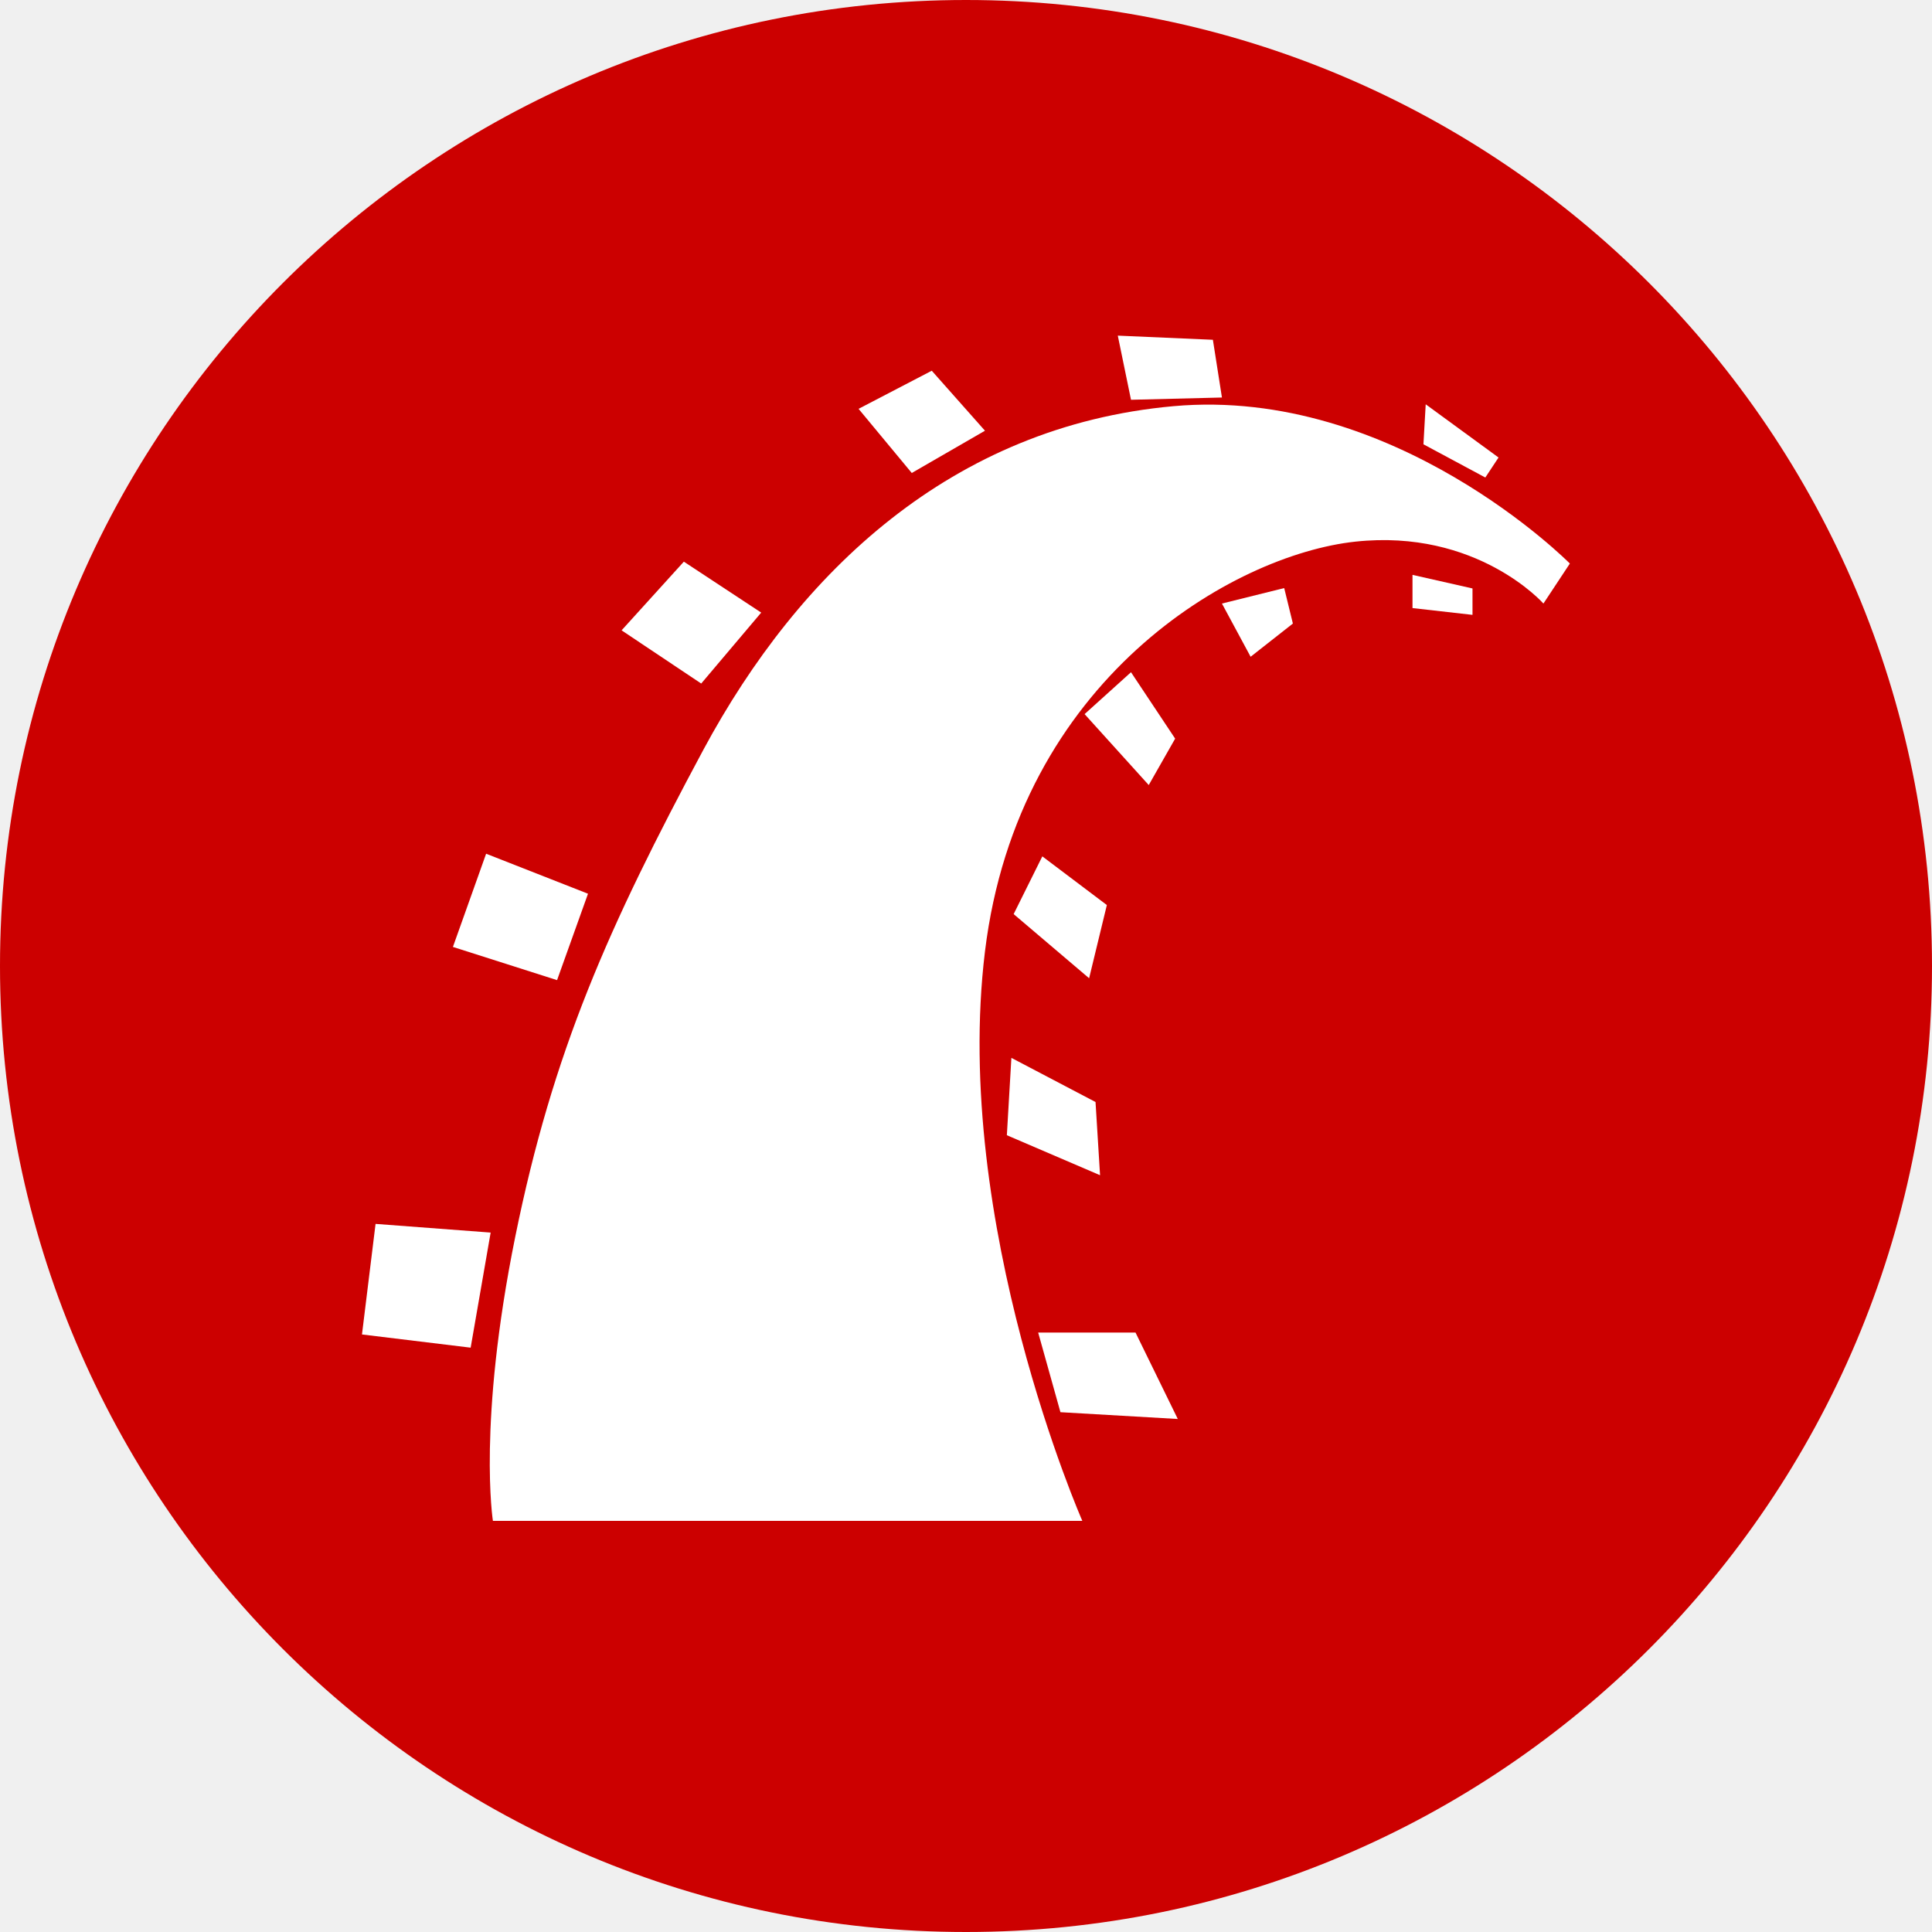
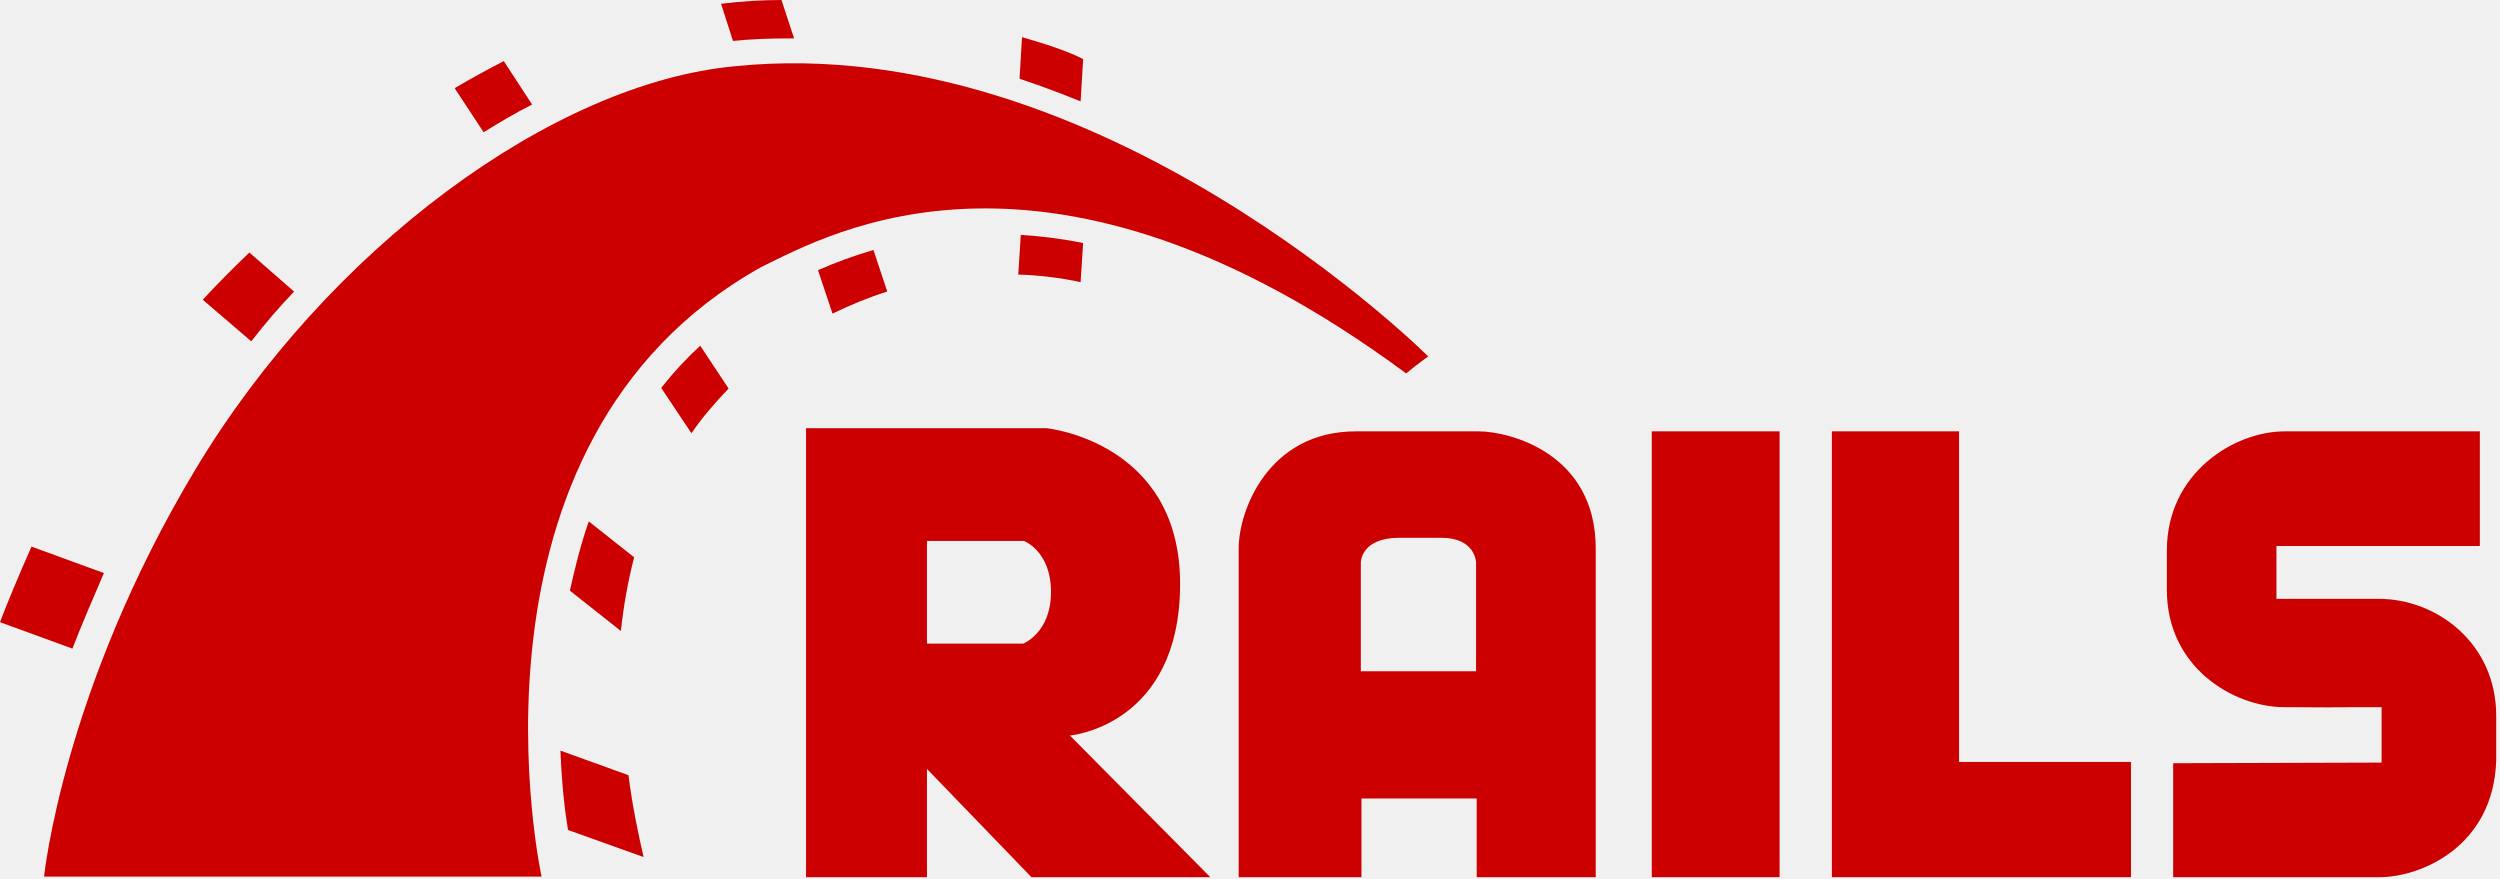
- <svg xmlns="http://www.w3.org/2000/svg" enable-background="new 0 0 512 512" id="Layer_1" version="1.1" viewBox="0 0 512 512" xml:space="preserve">
-   <circle cx="256" cy="256" fill="#CC0000" id="ellipse" r="256" />
-   <g id="logo" transform="translate(-273.2731,-435.9545)">
-     <path d="M403.9,839h156.2c0,0-34.6-78.7-25.8-150.9s65.8-105.1,98.1-108.6s49.9,16.4,49.9,16.4   l7-10.6c0,0-46.4-47-105.1-41.7c-58.7,5.3-99.2,44-124.5,91c-25.2,47-39.9,79.9-49.9,129.2C399.8,813.2,403.9,839,403.9,839z" fill="#FFFFFF" id="path3966" />
-     <path d="M372.8,760.3l30.5,2.3l-5.3,30.5l-28.8-3.5L372.8,760.3z" fill="#FFFFFF" id="path3968" />
-     <path d="M420.9,695.7l8.2-22.9l-27-10.6l-8.8,24.7L420.9,695.7z" fill="#FFFFFF" id="path3970" />
-     <path d="M459.1,617.1l15.9-18.8l-20.5-13.5L438,603L459.1,617.1z" fill="#FFFFFF" id="path3972" />
-     <path d="M500.8,544.3l14.1,17l19.4-11.2l-14.1-15.9L500.8,544.3z" fill="#FFFFFF" id="path3974" />
-     <path d="M569.5,524.9l3.5,17l24.1-0.6l-2.4-15.3L569.5,524.9z" fill="#FFFFFF" id="path3976" />
-     <path d="M651.1,543.1l-0.6,10.6l16.4,8.8l3.5-5.3L651.1,543.1z" fill="#FFFFFF" id="path3978" />
-     <path d="M647.6,588.3v8.8l15.9,1.8v-7L647.6,588.3z" fill="#FFFFFF" id="path3980" />
-     <path d="M597.1,595.9l7.6,14.1l11.2-8.8l-2.3-9.4L597.1,595.9z" fill="#FFFFFF" id="path3982" />
-     <path d="M573,614.1l11.7,17.6l-7,12.3l-17-18.8L573,614.1z" fill="#FFFFFF" id="path3984" />
-     <path d="M549.5,662.9l-7.6,15.3l20,17l4.7-19.4L549.5,662.9z" fill="#FFFFFF" id="path3986" />
-     <path d="M541.3,716.3l-1.2,20.5l24.7,10.6l-1.2-19.4L541.3,716.3z" fill="#FFFFFF" id="path3988" />
-     <path d="M548.4,789.1l5.9,21.1l31.1,1.8l-11.2-22.9L548.4,789.1L548.4,789.1z" fill="#FFFFFF" id="path3990" />
+ <svg xmlns="http://www.w3.org/2000/svg" width="512" height="180" preserveAspectRatio="xMidYMid meet" viewBox="0 0 512 180" style="-ms-transform: rotate(360deg); -webkit-transform: rotate(360deg); transform: rotate(360deg);">
+   <g fill="#C00">
+     <path d="M219.115 150.634s22.57-1.935 22.57-31.081c0-29.147-27.341-31.855-27.341-31.855h-49.266v91.953h24.762V157.47l21.408 22.182h36.627l-28.76-29.017zm-9.543-18.83H189.84v-21.021h19.86s5.546 2.063 5.546 10.446s-5.674 10.576-5.674 10.576zm93.243-43.461h-25.149c-17.926 0-23.987 16.25-23.987 23.987v67.321h25.148v-16.12h23.601v16.12h24.375v-67.32c0-19.604-17.797-23.988-23.988-23.988zm-.387 49.136h-23.73v-22.311s0-5.03 7.867-5.03h8.641c6.964 0 7.093 5.03 7.093 5.03v22.311h.13zm35.853-49.136h26.18v91.308h-26.18V88.343zm62.936 67.707V88.343h-26.051V179.65h61.259v-23.6h-35.208zm43.849.258v23.343h42.172c8.641 0 23.472-6.319 23.988-23.988v-9.027c0-15.09-12.38-23.988-23.988-23.988h-21.021v-10.833h41.656V88.343h-39.98c-10.317 0-24.117 8.511-24.117 24.374v8.125c0 15.863 13.67 23.988 24.117 23.988c29.018.13-6.964 0 19.861 0v11.35l-42.688.128z" />
+     <path d="M9.028 179.522h101.884s-19.474-88.858 45.01-124.84c14.057-6.835 58.808-32.37 132.062 21.796c2.321-1.935 4.514-3.483 4.514-3.483S225.435 6.061 150.763 13.542c-37.53 3.353-83.7 37.529-110.783 82.668c-27.083 45.138-30.952 83.312-30.952 83.312zm212.28-158.758l.516-8.641c-1.161-.645-4.385-2.193-12.51-4.514l-.516 8.512a207.073 207.073 0 0 1 12.51 4.643zm-12.252 27.34l-.516 8.126c4.256.129 8.512.645 12.768 1.547l.516-7.996c-4.385-.902-8.641-1.418-12.768-1.676zM161.338 7.868h1.29L160.048 0c-3.998 0-8.125.258-12.38.774l2.45 7.609c3.74-.387 7.48-.516 11.22-.516zm6.19 47.46l2.967 8.899c3.74-1.806 7.48-3.353 11.22-4.514l-2.837-8.512a93.57 93.57 0 0 0-11.35 4.127zm-58.55-33.918l-5.804-8.9c-3.224 1.677-6.578 3.483-10.06 5.546l5.933 9.028c3.353-2.063 6.577-3.998 9.93-5.674zm26.438 58.035l6.19 9.285c2.192-3.224 4.772-6.19 7.61-9.156l-5.804-8.77a71.348 71.348 0 0 0-7.996 8.64zm-18.7 41.527l10.446 8.254c.516-5.03 1.418-10.06 2.708-15.089l-9.286-7.351c-1.676 4.772-2.837 9.543-3.869 14.186zm-56.488-61.26l-9.157-7.995c-3.353 3.224-6.577 6.448-9.544 9.672l9.93 8.512c2.71-3.482 5.675-6.964 8.77-10.188zm-38.948 57.65l-14.832-5.417C3.998 117.489 1.29 123.938 0 127.42l14.831 5.416c1.677-4.385 4.385-10.704 6.449-15.476zm93.5 36.368c.259 6.835.904 12.38 1.548 16.25l15.477 5.545c-1.161-5.03-2.322-10.704-3.096-16.765l-13.928-5.03z" />
  </g>
+   <rect x="0" y="0" width="512" height="180" fill="rgba(0, 0, 0, 0)" />
</svg>
